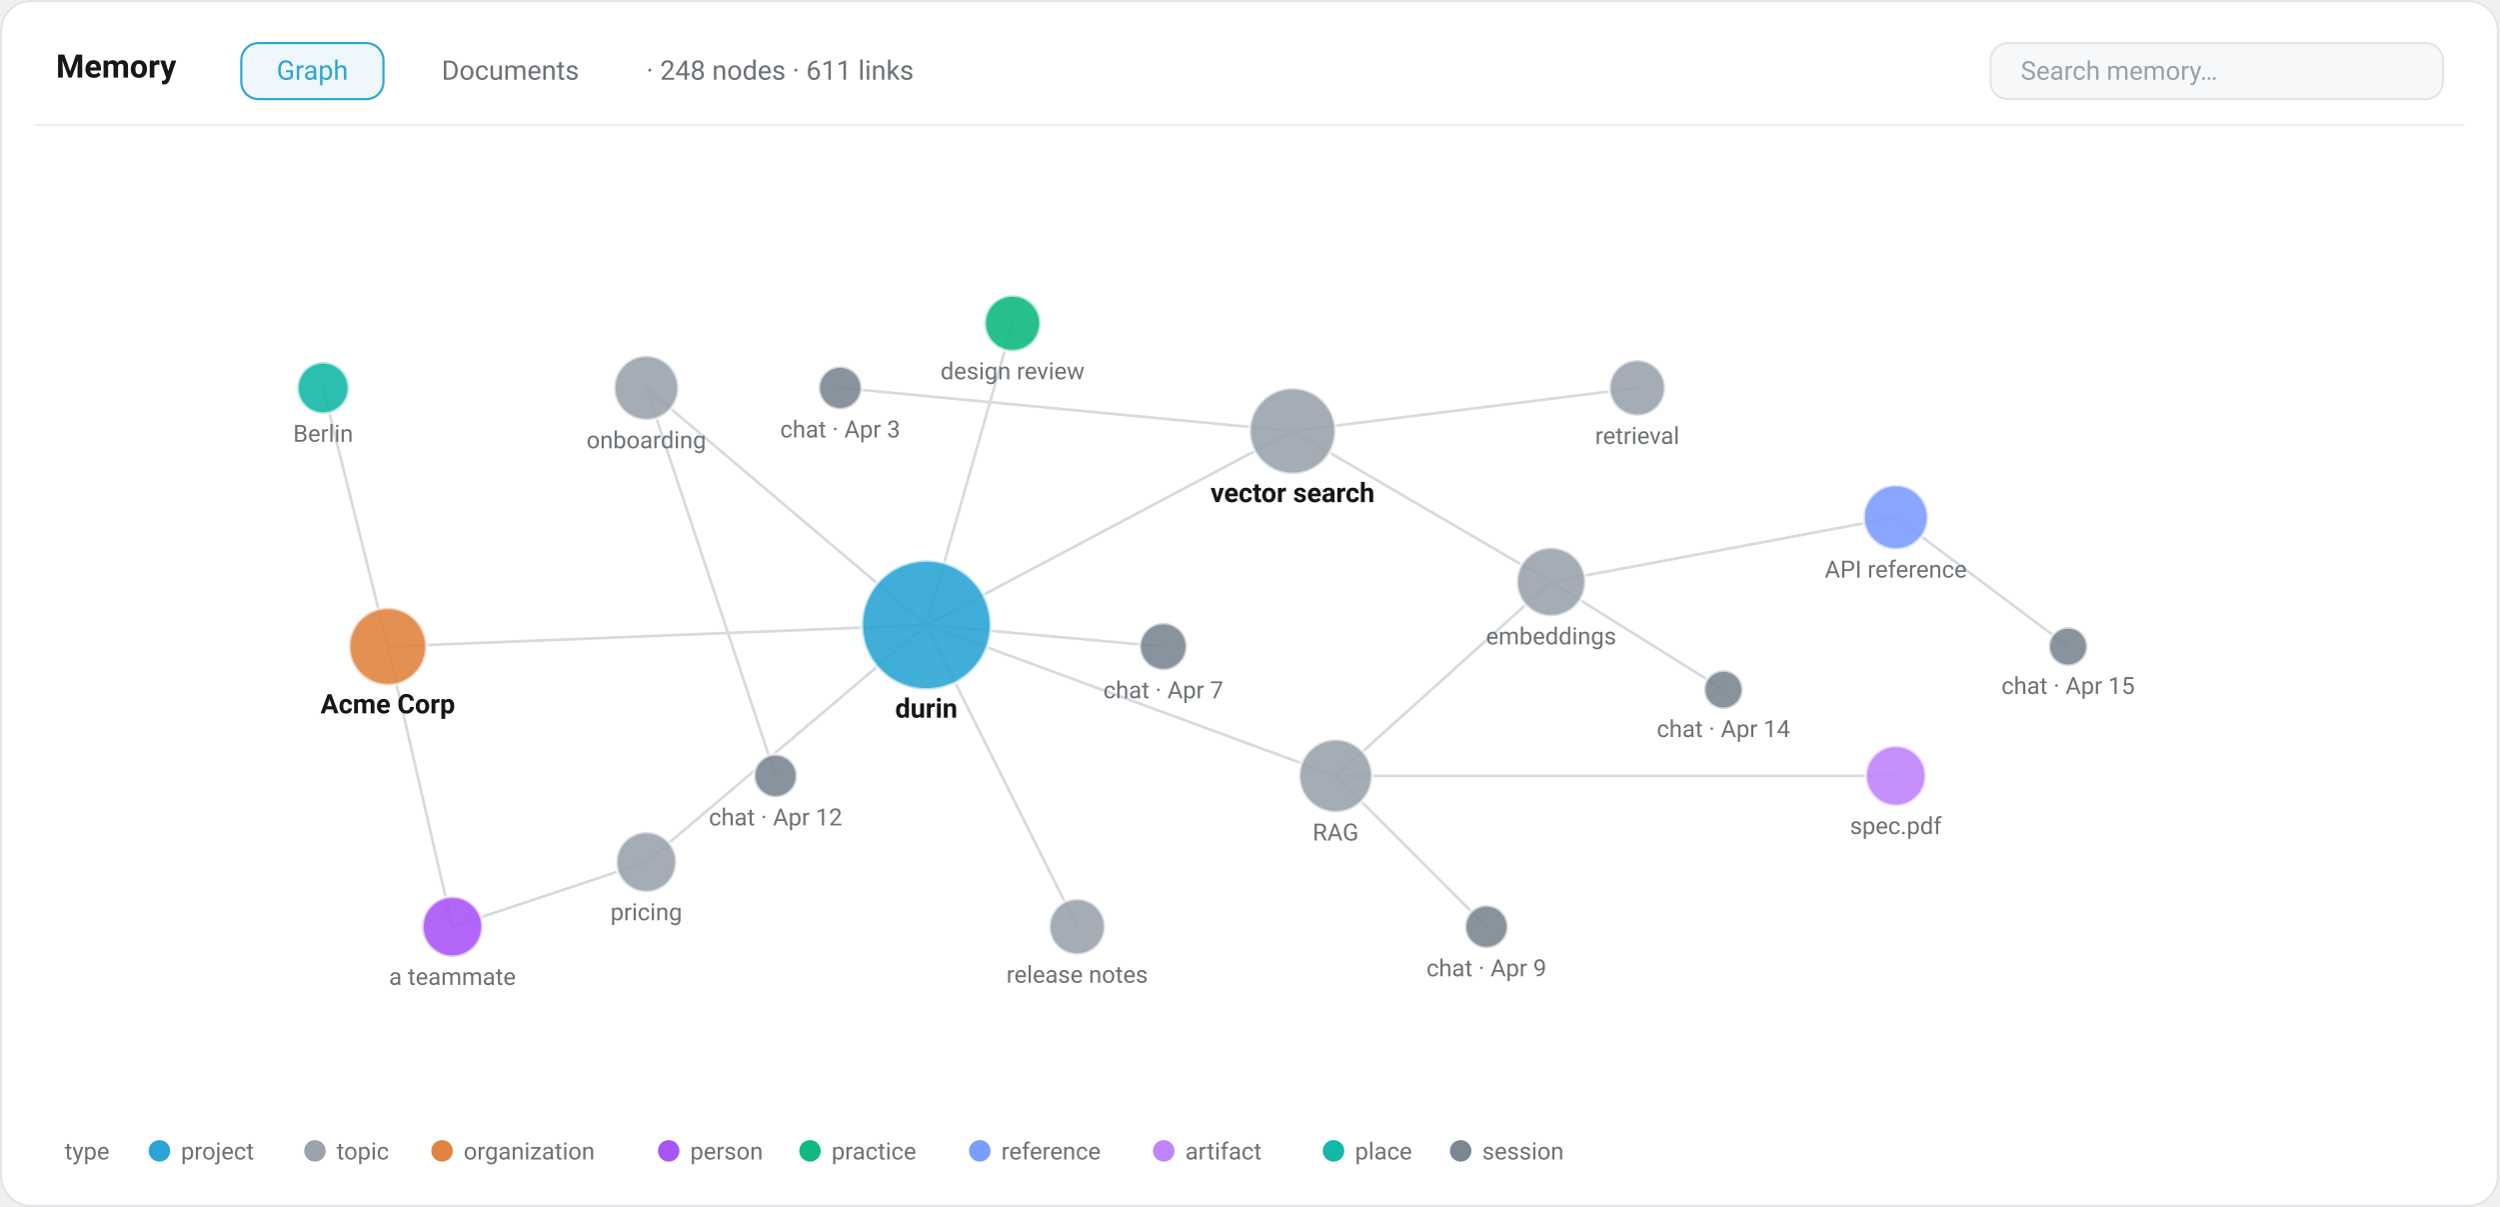
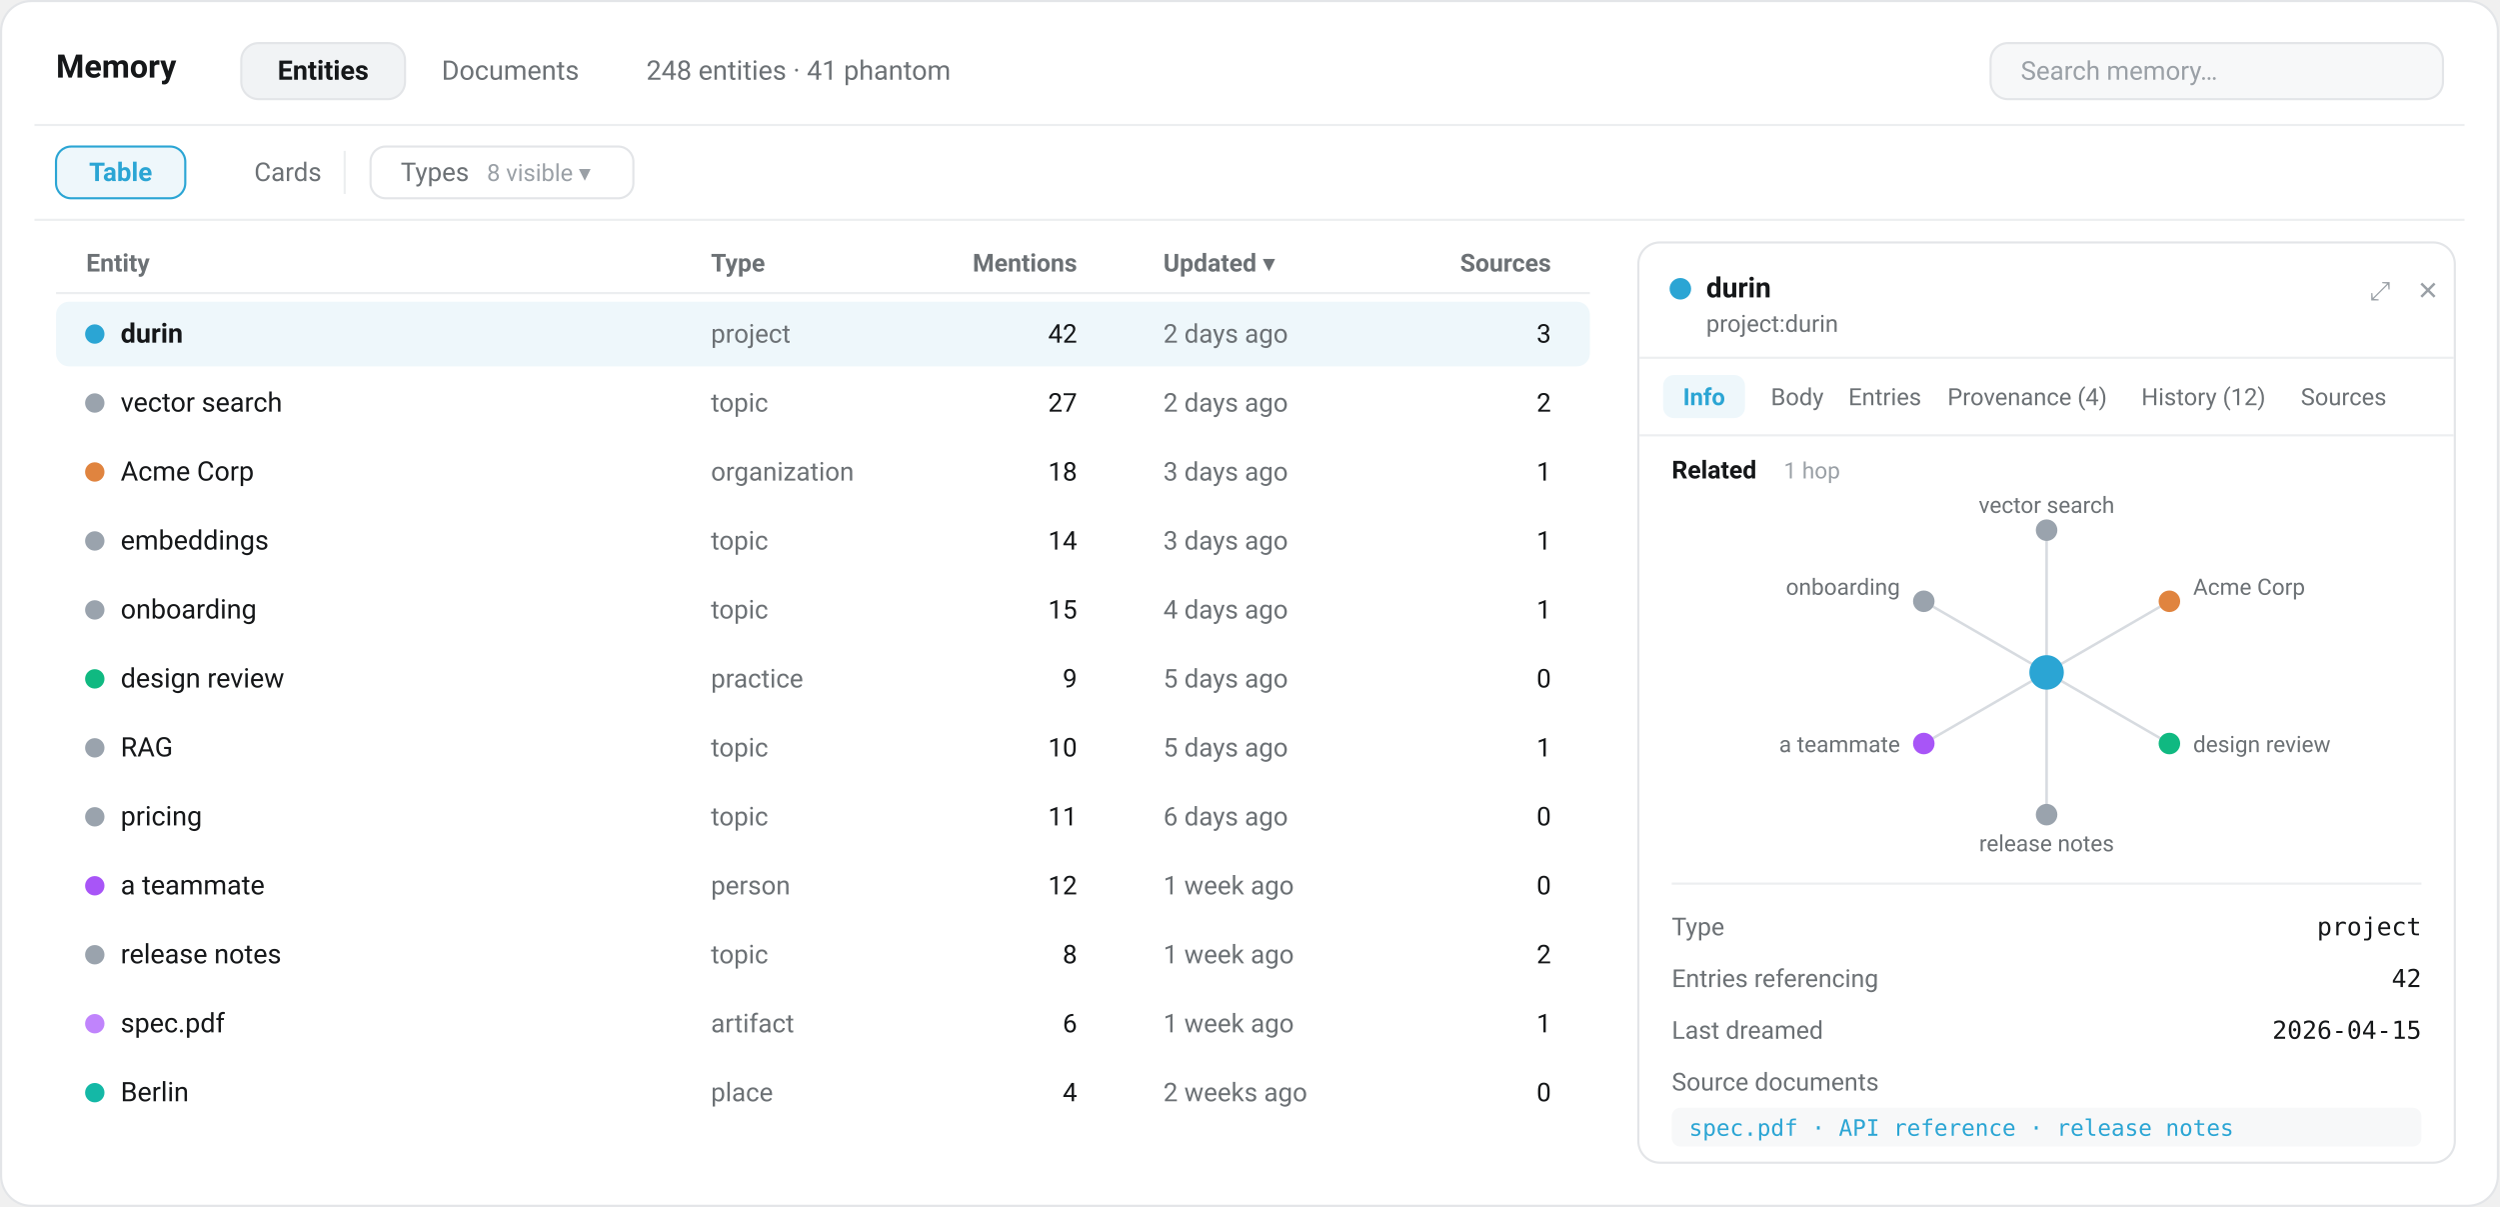
- <svg xmlns="http://www.w3.org/2000/svg" width="1160" height="560" viewBox="0 0 1160 560" font-family="system-ui, -apple-system, Segoe UI, Roboto, Helvetica, Arial, sans-serif" role="img" aria-label="durin memory graph mockup">
+ <svg xmlns="http://www.w3.org/2000/svg" width="1160" height="560" viewBox="0 0 1160 560" font-family="system-ui, -apple-system, Segoe UI, Roboto, Helvetica, Arial, sans-serif" role="img" aria-label="durin memory browser mockup: entity table with a detail panel and its related entities">
  <rect x="0.5" y="0.5" width="1159" height="559" rx="14" fill="#ffffff" stroke="#e3e5e8" />
  <text x="26" y="36" font-size="15" font-weight="700" fill="#151719">Memory</text>
-   <rect x="112" y="20" width="66" height="26" rx="8" fill="#eef7fb" stroke="#2ba5d4" />
-   <text x="145" y="37" font-size="12.5" text-anchor="middle" fill="#2ba5d4">Graph</text>
+   <rect x="112" y="20" width="76" height="26" rx="8" fill="#f1f3f5" stroke="#e3e5e8" />
+   <text x="150" y="37" font-size="12.5" font-weight="600" text-anchor="middle" fill="#151719">Entities</text>
  <text x="205" y="37" font-size="12.5" fill="#6c7175">Documents</text>
-   <text x="300" y="37" font-size="12.5" fill="#6c7175">· 248 nodes · 611 links</text>
+   <text x="300" y="37" font-size="12.5" fill="#6c7175">248 entities · 41 phantom</text>
  <rect x="924" y="20" width="210" height="26" rx="8" fill="#f7f8f9" stroke="#e3e5e8" />
  <text x="938" y="37" font-size="12" fill="#9aa0a6">Search memory…</text>
  <line x1="16" y1="58" x2="1144" y2="58" stroke="#eceef0" />
-   <line x1="430" y1="290" x2="600" y2="200" stroke="#d7dbe0" stroke-width="1.3" />
-   <line x1="430" y1="290" x2="620" y2="360" stroke="#d7dbe0" stroke-width="1.3" />
-   <line x1="430" y1="290" x2="300" y2="180" stroke="#d7dbe0" stroke-width="1.3" />
-   <line x1="430" y1="290" x2="300" y2="400" stroke="#d7dbe0" stroke-width="1.3" />
-   <line x1="430" y1="290" x2="500" y2="430" stroke="#d7dbe0" stroke-width="1.3" />
-   <line x1="430" y1="290" x2="180" y2="300" stroke="#d7dbe0" stroke-width="1.3" />
-   <line x1="430" y1="290" x2="470" y2="150" stroke="#d7dbe0" stroke-width="1.3" />
-   <line x1="600" y1="200" x2="720" y2="270" stroke="#d7dbe0" stroke-width="1.3" />
-   <line x1="600" y1="200" x2="760" y2="180" stroke="#d7dbe0" stroke-width="1.3" />
-   <line x1="620" y1="360" x2="720" y2="270" stroke="#d7dbe0" stroke-width="1.3" />
-   <line x1="720" y1="270" x2="880" y2="240" stroke="#d7dbe0" stroke-width="1.3" />
-   <line x1="620" y1="360" x2="880" y2="360" stroke="#d7dbe0" stroke-width="1.3" />
-   <line x1="180" y1="300" x2="210" y2="430" stroke="#d7dbe0" stroke-width="1.3" />
-   <line x1="180" y1="300" x2="150" y2="180" stroke="#d7dbe0" stroke-width="1.3" />
-   <line x1="430" y1="290" x2="540" y2="300" stroke="#d7dbe0" stroke-width="1.3" />
-   <line x1="600" y1="200" x2="390" y2="180" stroke="#d7dbe0" stroke-width="1.3" />
-   <line x1="620" y1="360" x2="690" y2="430" stroke="#d7dbe0" stroke-width="1.3" />
-   <line x1="300" y1="180" x2="360" y2="360" stroke="#d7dbe0" stroke-width="1.3" />
-   <line x1="720" y1="270" x2="800" y2="320" stroke="#d7dbe0" stroke-width="1.3" />
-   <line x1="880" y1="240" x2="960" y2="300" stroke="#d7dbe0" stroke-width="1.3" />
-   <line x1="300" y1="400" x2="210" y2="430" stroke="#d7dbe0" stroke-width="1.3" />
-   <circle cx="430" cy="290" r="30" fill="#2ba5d4" opacity="0.9" />
-   <circle cx="430" cy="290" r="30" fill="none" stroke="#ffffff" stroke-width="1.5" opacity="0.6" />
-   <text x="430" y="333" font-size="12.5" font-weight="600" text-anchor="middle" fill="#151719">durin</text>
-   <circle cx="600" cy="200" r="20" fill="#9aa3ad" opacity="0.9" />
-   <circle cx="600" cy="200" r="20" fill="none" stroke="#ffffff" stroke-width="1.5" opacity="0.6" />
-   <text x="600" y="233" font-size="12.5" font-weight="600" text-anchor="middle" fill="#151719">vector search</text>
-   <circle cx="720" cy="270" r="16" fill="#9aa3ad" opacity="0.9" />
-   <circle cx="720" cy="270" r="16" fill="none" stroke="#ffffff" stroke-width="1.5" opacity="0.6" />
-   <text x="720" y="299" font-size="11" font-weight="400" text-anchor="middle" fill="#6c7175">embeddings</text>
-   <circle cx="620" cy="360" r="17" fill="#9aa3ad" opacity="0.9" />
-   <circle cx="620" cy="360" r="17" fill="none" stroke="#ffffff" stroke-width="1.5" opacity="0.6" />
-   <text x="620" y="390" font-size="11" font-weight="400" text-anchor="middle" fill="#6c7175">RAG</text>
-   <circle cx="760" cy="180" r="13" fill="#9aa3ad" opacity="0.9" />
-   <circle cx="760" cy="180" r="13" fill="none" stroke="#ffffff" stroke-width="1.5" opacity="0.6" />
-   <text x="760" y="206" font-size="11" font-weight="400" text-anchor="middle" fill="#6c7175">retrieval</text>
-   <circle cx="300" cy="180" r="15" fill="#9aa3ad" opacity="0.9" />
-   <circle cx="300" cy="180" r="15" fill="none" stroke="#ffffff" stroke-width="1.5" opacity="0.6" />
-   <text x="300" y="208" font-size="11" font-weight="400" text-anchor="middle" fill="#6c7175">onboarding</text>
-   <circle cx="300" cy="400" r="14" fill="#9aa3ad" opacity="0.9" />
-   <circle cx="300" cy="400" r="14" fill="none" stroke="#ffffff" stroke-width="1.5" opacity="0.6" />
-   <text x="300" y="427" font-size="11" font-weight="400" text-anchor="middle" fill="#6c7175">pricing</text>
-   <circle cx="500" cy="430" r="13" fill="#9aa3ad" opacity="0.9" />
-   <circle cx="500" cy="430" r="13" fill="none" stroke="#ffffff" stroke-width="1.5" opacity="0.6" />
-   <text x="500" y="456" font-size="11" font-weight="400" text-anchor="middle" fill="#6c7175">release notes</text>
-   <circle cx="180" cy="300" r="18" fill="#e0843f" opacity="0.9" />
-   <circle cx="180" cy="300" r="18" fill="none" stroke="#ffffff" stroke-width="1.5" opacity="0.6" />
-   <text x="180" y="331" font-size="12.5" font-weight="600" text-anchor="middle" fill="#151719">Acme Corp</text>
-   <circle cx="210" cy="430" r="14" fill="#a855f7" opacity="0.9" />
-   <circle cx="210" cy="430" r="14" fill="none" stroke="#ffffff" stroke-width="1.5" opacity="0.6" />
-   <text x="210" y="457" font-size="11" font-weight="400" text-anchor="middle" fill="#6c7175">a teammate</text>
-   <circle cx="470" cy="150" r="13" fill="#10b981" opacity="0.9" />
-   <circle cx="470" cy="150" r="13" fill="none" stroke="#ffffff" stroke-width="1.5" opacity="0.6" />
-   <text x="470" y="176" font-size="11" font-weight="400" text-anchor="middle" fill="#6c7175">design review</text>
-   <circle cx="880" cy="240" r="15" fill="#7c9cff" opacity="0.9" />
-   <circle cx="880" cy="240" r="15" fill="none" stroke="#ffffff" stroke-width="1.5" opacity="0.6" />
-   <text x="880" y="268" font-size="11" font-weight="400" text-anchor="middle" fill="#6c7175">API reference</text>
-   <circle cx="880" cy="360" r="14" fill="#c084fc" opacity="0.9" />
-   <circle cx="880" cy="360" r="14" fill="none" stroke="#ffffff" stroke-width="1.5" opacity="0.6" />
-   <text x="880" y="387" font-size="11" font-weight="400" text-anchor="middle" fill="#6c7175">spec.pdf</text>
-   <circle cx="150" cy="180" r="12" fill="#14b8a6" opacity="0.9" />
-   <circle cx="150" cy="180" r="12" fill="none" stroke="#ffffff" stroke-width="1.5" opacity="0.6" />
-   <text x="150" y="205" font-size="11" font-weight="400" text-anchor="middle" fill="#6c7175">Berlin</text>
-   <circle cx="390" cy="180" r="10" fill="#7c8794" opacity="0.9" />
-   <circle cx="390" cy="180" r="10" fill="none" stroke="#ffffff" stroke-width="1.5" opacity="0.6" />
-   <text x="390" y="203" font-size="11" font-weight="400" text-anchor="middle" fill="#6c7175">chat · Apr 3</text>
-   <circle cx="540" cy="300" r="11" fill="#7c8794" opacity="0.9" />
-   <circle cx="540" cy="300" r="11" fill="none" stroke="#ffffff" stroke-width="1.5" opacity="0.6" />
-   <text x="540" y="324" font-size="11" font-weight="400" text-anchor="middle" fill="#6c7175">chat · Apr 7</text>
-   <circle cx="690" cy="430" r="10" fill="#7c8794" opacity="0.9" />
-   <circle cx="690" cy="430" r="10" fill="none" stroke="#ffffff" stroke-width="1.5" opacity="0.6" />
-   <text x="690" y="453" font-size="11" font-weight="400" text-anchor="middle" fill="#6c7175">chat · Apr 9</text>
-   <circle cx="360" cy="360" r="10" fill="#7c8794" opacity="0.9" />
-   <circle cx="360" cy="360" r="10" fill="none" stroke="#ffffff" stroke-width="1.5" opacity="0.6" />
-   <text x="360" y="383" font-size="11" font-weight="400" text-anchor="middle" fill="#6c7175">chat · Apr 12</text>
-   <circle cx="800" cy="320" r="9" fill="#7c8794" opacity="0.9" />
-   <circle cx="800" cy="320" r="9" fill="none" stroke="#ffffff" stroke-width="1.5" opacity="0.6" />
-   <text x="800" y="342" font-size="11" font-weight="400" text-anchor="middle" fill="#6c7175">chat · Apr 14</text>
-   <circle cx="960" cy="300" r="9" fill="#7c8794" opacity="0.9" />
-   <circle cx="960" cy="300" r="9" fill="none" stroke="#ffffff" stroke-width="1.5" opacity="0.6" />
-   <text x="960" y="322" font-size="11" font-weight="400" text-anchor="middle" fill="#6c7175">chat · Apr 15</text>
-   <text x="30" y="538" font-size="11" fill="#6c7175">type</text>
-   <circle cx="74" cy="534" r="5" fill="#2ba5d4" />
-   <text x="84" y="538" font-size="11" fill="#6c7175">project</text>
-   <circle cx="146.2" cy="534" r="5" fill="#9aa3ad" />
-   <text x="156.2" y="538" font-size="11" fill="#6c7175">topic</text>
-   <circle cx="205.2" cy="534" r="5" fill="#e0843f" />
-   <text x="215.2" y="538" font-size="11" fill="#6c7175">organization</text>
-   <circle cx="310.4" cy="534" r="5" fill="#a855f7" />
-   <text x="320.4" y="538" font-size="11" fill="#6c7175">person</text>
-   <circle cx="376.0" cy="534" r="5" fill="#10b981" />
-   <text x="386.0" y="538" font-size="11" fill="#6c7175">practice</text>
-   <circle cx="454.8" cy="534" r="5" fill="#7c9cff" />
-   <text x="464.8" y="538" font-size="11" fill="#6c7175">reference</text>
-   <circle cx="540.2" cy="534" r="5" fill="#c084fc" />
-   <text x="550.2" y="538" font-size="11" fill="#6c7175">artifact</text>
-   <circle cx="619.0" cy="534" r="5" fill="#14b8a6" />
-   <text x="629.0" y="538" font-size="11" fill="#6c7175">place</text>
-   <circle cx="678.0" cy="534" r="5" fill="#7c8794" />
-   <text x="688.0" y="538" font-size="11" fill="#6c7175">session</text>
+   <rect x="26" y="68" width="60" height="24" rx="7" fill="#eef7fb" stroke="#2ba5d4" />
+   <text x="56" y="84" font-size="12" font-weight="600" text-anchor="middle" fill="#2ba5d4">Table</text>
+   <text x="118" y="84" font-size="12" fill="#6c7175">Cards</text>
+   <line x1="160" y1="70" x2="160" y2="90" stroke="#eceef0" />
+   <rect x="172" y="68" width="122" height="24" rx="7" fill="#ffffff" stroke="#e3e5e8" />
+   <text x="186" y="84" font-size="12" fill="#6c7175">Types</text>
+   <text x="226" y="84" font-size="11" fill="#9aa0a6">8 visible ▾</text>
+   <line x1="16" y1="102" x2="1144" y2="102" stroke="#eceef0" />
+   <text x="40" y="126" font-size="11.5" font-weight="600" fill="#6c7175">Entity</text>
+   <text x="330" y="126" font-size="11.5" font-weight="600" fill="#6c7175">Type</text>
+   <text x="500" y="126" font-size="11.5" font-weight="600" text-anchor="end" fill="#6c7175">Mentions</text>
+   <text x="540" y="126" font-size="11.5" font-weight="600" fill="#6c7175">Updated ▾</text>
+   <text x="720" y="126" font-size="11.5" font-weight="600" text-anchor="end" fill="#6c7175">Sources</text>
+   <line x1="26" y1="136" x2="738" y2="136" stroke="#eceef0" />
+   <rect x="26" y="140" width="712" height="30" rx="6" fill="#eef7fb" />
+   <circle cx="44" cy="155" r="4.5" fill="#2ba5d4" />
+   <text x="56" y="159" font-size="12.5" font-weight="600" fill="#151719">durin</text>
+   <text x="330" y="159" font-size="12" fill="#6c7175">project</text>
+   <text x="500" y="159" font-size="12" text-anchor="end" fill="#151719">42</text>
+   <text x="540" y="159" font-size="12" fill="#6c7175">2 days ago</text>
+   <text x="720" y="159" font-size="12" text-anchor="end" fill="#151719">3</text>
+   <circle cx="44" cy="187" r="4.5" fill="#9aa3ad" />
+   <text x="56" y="191" font-size="12.5" fill="#151719">vector search</text>
+   <text x="330" y="191" font-size="12" fill="#6c7175">topic</text>
+   <text x="500" y="191" font-size="12" text-anchor="end" fill="#151719">27</text>
+   <text x="540" y="191" font-size="12" fill="#6c7175">2 days ago</text>
+   <text x="720" y="191" font-size="12" text-anchor="end" fill="#151719">2</text>
+   <circle cx="44" cy="219" r="4.5" fill="#e0843f" />
+   <text x="56" y="223" font-size="12.5" fill="#151719">Acme Corp</text>
+   <text x="330" y="223" font-size="12" fill="#6c7175">organization</text>
+   <text x="500" y="223" font-size="12" text-anchor="end" fill="#151719">18</text>
+   <text x="540" y="223" font-size="12" fill="#6c7175">3 days ago</text>
+   <text x="720" y="223" font-size="12" text-anchor="end" fill="#151719">1</text>
+   <circle cx="44" cy="251" r="4.5" fill="#9aa3ad" />
+   <text x="56" y="255" font-size="12.5" fill="#151719">embeddings</text>
+   <text x="330" y="255" font-size="12" fill="#6c7175">topic</text>
+   <text x="500" y="255" font-size="12" text-anchor="end" fill="#151719">14</text>
+   <text x="540" y="255" font-size="12" fill="#6c7175">3 days ago</text>
+   <text x="720" y="255" font-size="12" text-anchor="end" fill="#151719">1</text>
+   <circle cx="44" cy="283" r="4.5" fill="#9aa3ad" />
+   <text x="56" y="287" font-size="12.5" fill="#151719">onboarding</text>
+   <text x="330" y="287" font-size="12" fill="#6c7175">topic</text>
+   <text x="500" y="287" font-size="12" text-anchor="end" fill="#151719">15</text>
+   <text x="540" y="287" font-size="12" fill="#6c7175">4 days ago</text>
+   <text x="720" y="287" font-size="12" text-anchor="end" fill="#151719">1</text>
+   <circle cx="44" cy="315" r="4.5" fill="#10b981" />
+   <text x="56" y="319" font-size="12.5" fill="#151719">design review</text>
+   <text x="330" y="319" font-size="12" fill="#6c7175">practice</text>
+   <text x="500" y="319" font-size="12" text-anchor="end" fill="#151719">9</text>
+   <text x="540" y="319" font-size="12" fill="#6c7175">5 days ago</text>
+   <text x="720" y="319" font-size="12" text-anchor="end" fill="#151719">0</text>
+   <circle cx="44" cy="347" r="4.5" fill="#9aa3ad" />
+   <text x="56" y="351" font-size="12.5" fill="#151719">RAG</text>
+   <text x="330" y="351" font-size="12" fill="#6c7175">topic</text>
+   <text x="500" y="351" font-size="12" text-anchor="end" fill="#151719">10</text>
+   <text x="540" y="351" font-size="12" fill="#6c7175">5 days ago</text>
+   <text x="720" y="351" font-size="12" text-anchor="end" fill="#151719">1</text>
+   <circle cx="44" cy="379" r="4.5" fill="#9aa3ad" />
+   <text x="56" y="383" font-size="12.5" fill="#151719">pricing</text>
+   <text x="330" y="383" font-size="12" fill="#6c7175">topic</text>
+   <text x="500" y="383" font-size="12" text-anchor="end" fill="#151719">11</text>
+   <text x="540" y="383" font-size="12" fill="#6c7175">6 days ago</text>
+   <text x="720" y="383" font-size="12" text-anchor="end" fill="#151719">0</text>
+   <circle cx="44" cy="411" r="4.5" fill="#a855f7" />
+   <text x="56" y="415" font-size="12.5" fill="#151719">a teammate</text>
+   <text x="330" y="415" font-size="12" fill="#6c7175">person</text>
+   <text x="500" y="415" font-size="12" text-anchor="end" fill="#151719">12</text>
+   <text x="540" y="415" font-size="12" fill="#6c7175">1 week ago</text>
+   <text x="720" y="415" font-size="12" text-anchor="end" fill="#151719">0</text>
+   <circle cx="44" cy="443" r="4.5" fill="#9aa3ad" />
+   <text x="56" y="447" font-size="12.5" fill="#151719">release notes</text>
+   <text x="330" y="447" font-size="12" fill="#6c7175">topic</text>
+   <text x="500" y="447" font-size="12" text-anchor="end" fill="#151719">8</text>
+   <text x="540" y="447" font-size="12" fill="#6c7175">1 week ago</text>
+   <text x="720" y="447" font-size="12" text-anchor="end" fill="#151719">2</text>
+   <circle cx="44" cy="475" r="4.5" fill="#c084fc" />
+   <text x="56" y="479" font-size="12.5" fill="#151719">spec.pdf</text>
+   <text x="330" y="479" font-size="12" fill="#6c7175">artifact</text>
+   <text x="500" y="479" font-size="12" text-anchor="end" fill="#151719">6</text>
+   <text x="540" y="479" font-size="12" fill="#6c7175">1 week ago</text>
+   <text x="720" y="479" font-size="12" text-anchor="end" fill="#151719">1</text>
+   <circle cx="44" cy="507" r="4.5" fill="#14b8a6" />
+   <text x="56" y="511" font-size="12.5" fill="#151719">Berlin</text>
+   <text x="330" y="511" font-size="12" fill="#6c7175">place</text>
+   <text x="500" y="511" font-size="12" text-anchor="end" fill="#151719">4</text>
+   <text x="540" y="511" font-size="12" fill="#6c7175">2 weeks ago</text>
+   <text x="720" y="511" font-size="12" text-anchor="end" fill="#151719">0</text>
+   <rect x="760.5" y="112.5" width="379" height="427" rx="10" fill="#ffffff" stroke="#e3e5e8" />
+   <circle cx="780" cy="134" r="5" fill="#2ba5d4" />
+   <text x="792" y="138" font-size="13" font-weight="700" fill="#151719">durin</text>
+   <text x="792" y="154" font-size="11" fill="#6c7175">project:durin</text>
+   <text x="1100" y="139" font-size="12" fill="#9aa0a6">⤢</text>
+   <text x="1122" y="139" font-size="12" fill="#9aa0a6">✕</text>
+   <line x1="761" y1="166" x2="1139" y2="166" stroke="#eceef0" />
+   <rect x="772" y="174" width="38" height="20" rx="5" fill="#eef7fb" />
+   <text x="791" y="188" font-size="11" font-weight="600" text-anchor="middle" fill="#2ba5d4">Info</text>
+   <text x="822" y="188" font-size="11" fill="#6c7175">Body</text>
+   <text x="858" y="188" font-size="11" fill="#6c7175">Entries</text>
+   <text x="904" y="188" font-size="11" fill="#6c7175">Provenance (4)</text>
+   <text x="994" y="188" font-size="11" fill="#6c7175">History (12)</text>
+   <text x="1068" y="188" font-size="11" fill="#6c7175">Sources</text>
+   <line x1="761" y1="202" x2="1139" y2="202" stroke="#eceef0" />
+   <text x="776" y="222" font-size="11.5" font-weight="600" fill="#151719">Related</text>
+   <text x="828" y="222" font-size="10.5" fill="#9aa0a6">1 hop</text>
+   <line x1="950" y1="312" x2="950" y2="246" stroke="#d7dbe0" stroke-width="1.2" />
+   <line x1="950" y1="312" x2="1007" y2="279" stroke="#d7dbe0" stroke-width="1.2" />
+   <line x1="950" y1="312" x2="1007" y2="345" stroke="#d7dbe0" stroke-width="1.2" />
+   <line x1="950" y1="312" x2="950" y2="378" stroke="#d7dbe0" stroke-width="1.2" />
+   <line x1="950" y1="312" x2="893" y2="345" stroke="#d7dbe0" stroke-width="1.2" />
+   <line x1="950" y1="312" x2="893" y2="279" stroke="#d7dbe0" stroke-width="1.2" />
+   <circle cx="950" cy="312" r="8" fill="#2ba5d4" />
+   <circle cx="950" cy="246" r="5" fill="#9aa3ad" />
+   <text x="950" y="238" font-size="10.5" text-anchor="middle" fill="#6c7175">vector search</text>
+   <circle cx="1007" cy="279" r="5" fill="#e0843f" />
+   <text x="1018" y="276" font-size="10.5" fill="#6c7175">Acme Corp</text>
+   <circle cx="1007" cy="345" r="5" fill="#10b981" />
+   <text x="1018" y="349" font-size="10.5" fill="#6c7175">design review</text>
+   <circle cx="950" cy="378" r="5" fill="#9aa3ad" />
+   <text x="950" y="395" font-size="10.5" text-anchor="middle" fill="#6c7175">release notes</text>
+   <circle cx="893" cy="345" r="5" fill="#a855f7" />
+   <text x="882" y="349" font-size="10.5" text-anchor="end" fill="#6c7175">a teammate</text>
+   <circle cx="893" cy="279" r="5" fill="#9aa3ad" />
+   <text x="882" y="276" font-size="10.5" text-anchor="end" fill="#6c7175">onboarding</text>
+   <line x1="776" y1="410" x2="1124" y2="410" stroke="#eceef0" />
+   <text x="776" y="434" font-size="11.5" fill="#6c7175">Type</text>
+   <text x="1124" y="434" font-size="11.5" text-anchor="end" font-family="ui-monospace, SFMono-Regular, Menlo, monospace" fill="#151719">project</text>
+   <text x="776" y="458" font-size="11.5" fill="#6c7175">Entries referencing</text>
+   <text x="1124" y="458" font-size="11.5" text-anchor="end" font-family="ui-monospace, SFMono-Regular, Menlo, monospace" fill="#151719">42</text>
+   <text x="776" y="482" font-size="11.5" fill="#6c7175">Last dreamed</text>
+   <text x="1124" y="482" font-size="11.5" text-anchor="end" font-family="ui-monospace, SFMono-Regular, Menlo, monospace" fill="#151719">2026-04-15</text>
+   <text x="776" y="506" font-size="11.5" fill="#6c7175">Source documents</text>
+   <rect x="776" y="514" width="348" height="18" rx="4" fill="#f7f8f9" />
+   <text x="784" y="527" font-size="10.5" font-family="ui-monospace, SFMono-Regular, Menlo, monospace" fill="#2ba5d4">spec.pdf · API reference · release notes</text>
</svg>
